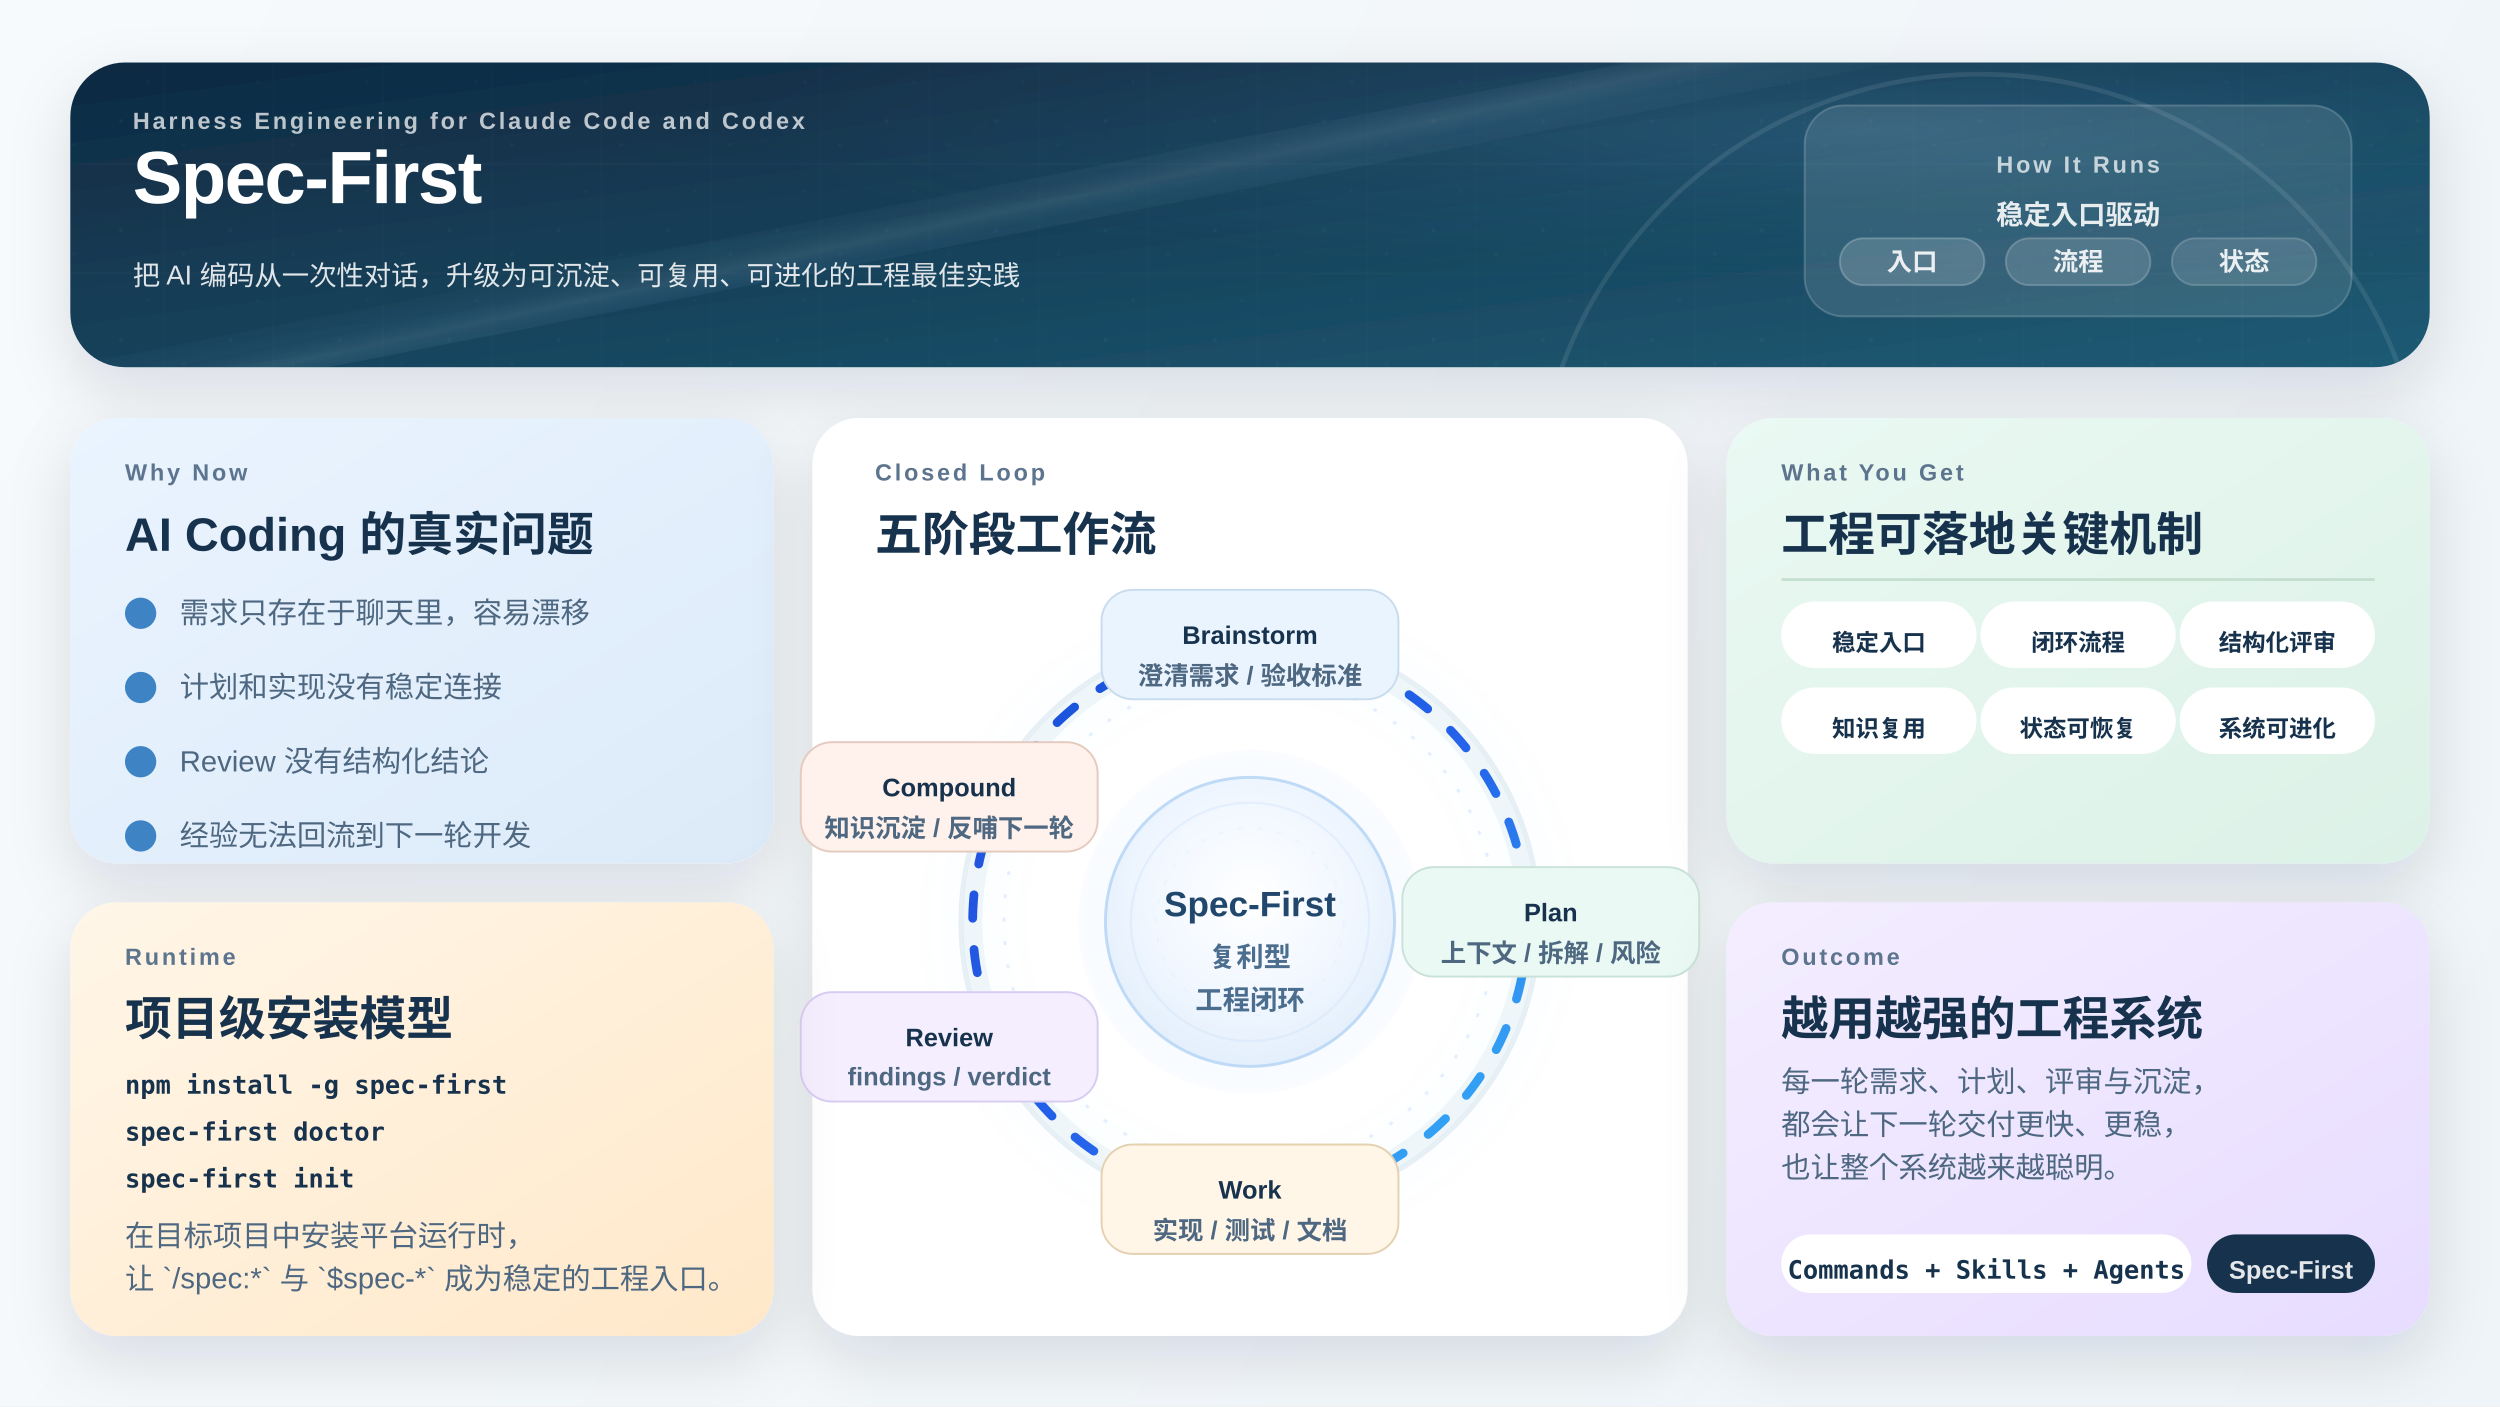
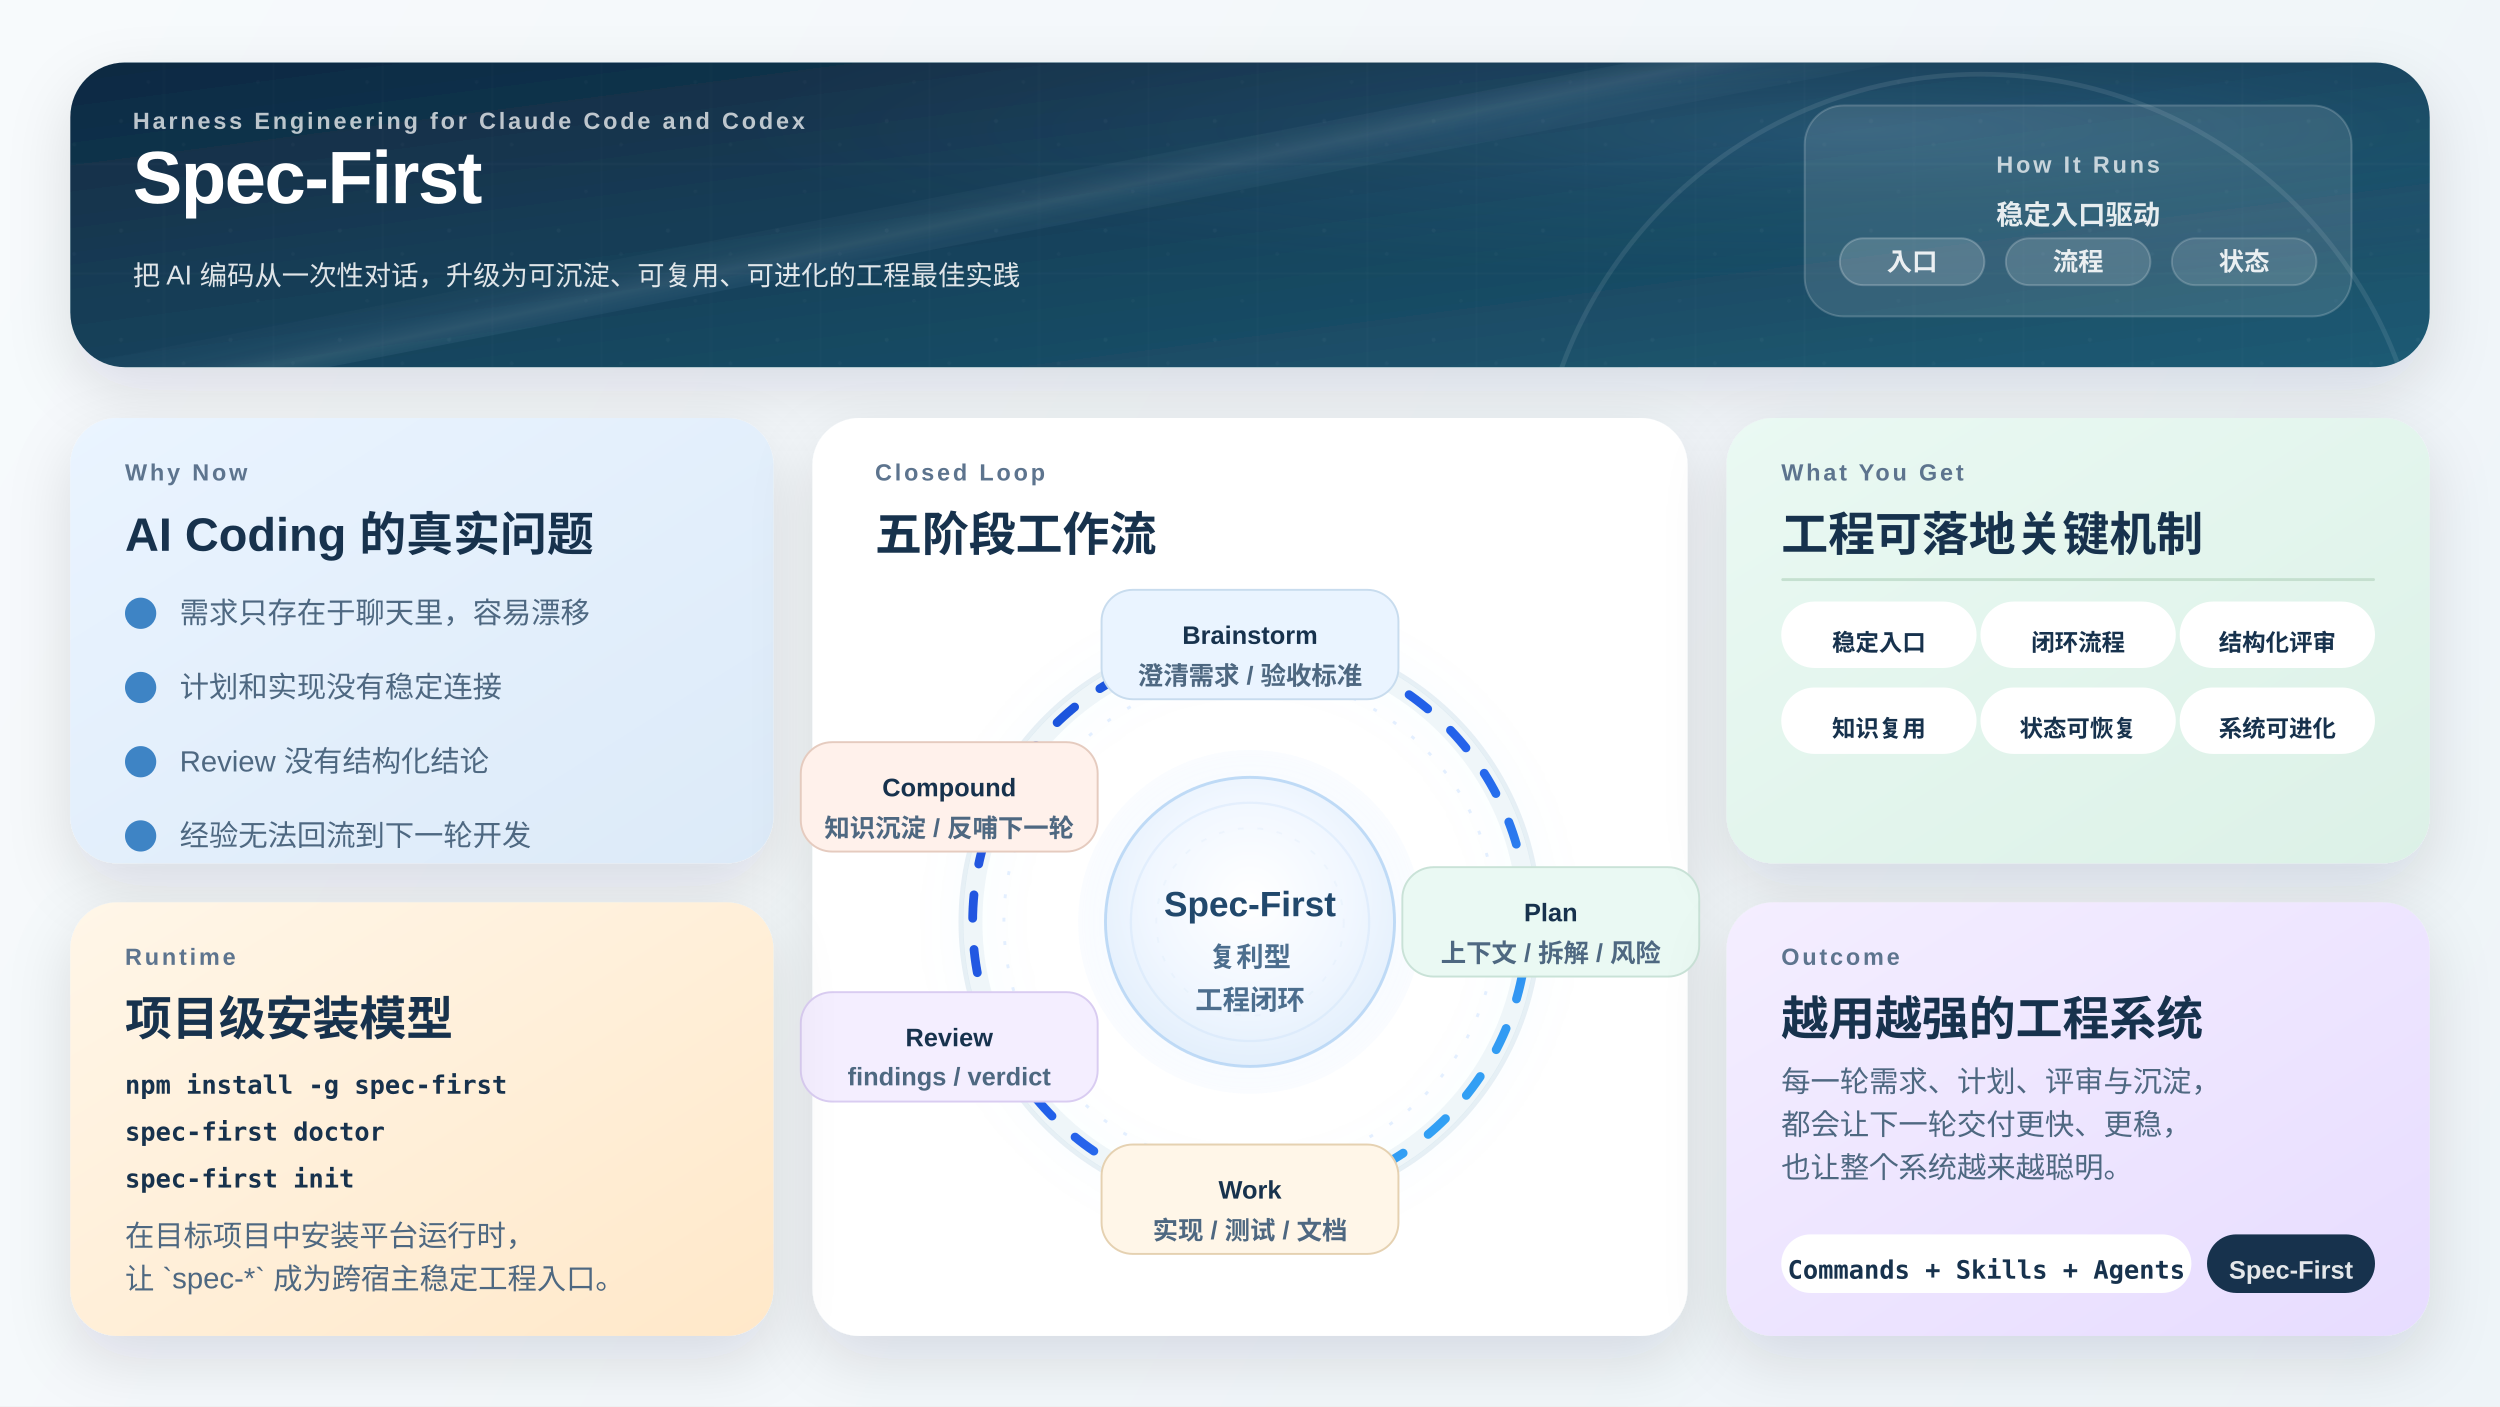
<svg xmlns="http://www.w3.org/2000/svg" viewBox="0 0 1280 720" width="1280" height="720" role="img" aria-labelledby="title desc">
  <defs>
    <linearGradient id="bg" x1="0" y1="0" x2="1280" y2="720" gradientUnits="userSpaceOnUse">
      <stop offset="0" stop-color="#F7FAFC" />
      <stop offset="1" stop-color="#EEF4F8" />
    </linearGradient>
    <linearGradient id="hero" x1="0" y1="0" x2="1" y2="1">
      <stop offset="0" stop-color="#0F2942" />
      <stop offset="1" stop-color="#1E5B74" />
    </linearGradient>
    <linearGradient id="heroBeam" x1="0" y1="0" x2="1" y2="1">
      <stop offset="0" stop-color="#FFFFFF" stop-opacity="0" />
      <stop offset="0.34" stop-color="#CDEBFF" stop-opacity="0.06" />
      <stop offset="0.5" stop-color="#EAF8FF" stop-opacity="0.14" />
      <stop offset="0.66" stop-color="#9FD5FF" stop-opacity="0.08" />
      <stop offset="1" stop-color="#FFFFFF" stop-opacity="0" />
    </linearGradient>
    <radialGradient id="heroGlow" cx="76%" cy="22%" r="48%">
      <stop offset="0" stop-color="#7CCBFF" stop-opacity="0.14" />
      <stop offset="0.48" stop-color="#7CCBFF" stop-opacity="0.05" />
      <stop offset="1" stop-color="#7CCBFF" stop-opacity="0" />
    </radialGradient>
    <pattern id="heroTexture" width="56" height="56" patternUnits="userSpaceOnUse">
      <path d="M0 28H56" stroke="#FFFFFF" stroke-opacity="0.025" stroke-width="1" />
      <path d="M28 0V56" stroke="#FFFFFF" stroke-opacity="0.018" stroke-width="1" />
      <circle cx="6" cy="6" r="1.05" fill="#FFFFFF" opacity="0.045" />
      <circle cx="38" cy="18" r="0.95" fill="#FFFFFF" opacity="0.035" />
      <circle cx="20" cy="42" r="0.95" fill="#FFFFFF" opacity="0.03" />
    </pattern>
    <clipPath id="heroClip">
      <rect x="36" y="32" width="1208" height="156" rx="28" />
    </clipPath>
    <linearGradient id="cardBlue" x1="0" y1="0" x2="1" y2="1">
      <stop offset="0" stop-color="#EAF4FF" />
      <stop offset="1" stop-color="#DCEAF8" />
    </linearGradient>
    <linearGradient id="cardMint" x1="0" y1="0" x2="1" y2="1">
      <stop offset="0" stop-color="#EAF9F3" />
      <stop offset="1" stop-color="#DCF1E7" />
    </linearGradient>
    <linearGradient id="cardAmber" x1="0" y1="0" x2="1" y2="1">
      <stop offset="0" stop-color="#FFF6E8" />
      <stop offset="1" stop-color="#FFE8C9" />
    </linearGradient>
    <linearGradient id="cardViolet" x1="0" y1="0" x2="1" y2="1">
      <stop offset="0" stop-color="#F4EEFF" />
      <stop offset="1" stop-color="#E7DCFF" />
    </linearGradient>
    <linearGradient id="loopStroke" x1="0" y1="0" x2="1" y2="1">
      <stop offset="0" stop-color="#1D4ED8" />
      <stop offset="0.55" stop-color="#2563EB" />
      <stop offset="1" stop-color="#38BDF8" />
    </linearGradient>
    <radialGradient id="coreFill" cx="50%" cy="42%" r="70%">
      <stop offset="0" stop-color="#FFFFFF" />
      <stop offset="0.5" stop-color="#F1F7FF" />
      <stop offset="1" stop-color="#DCEBFA" />
    </radialGradient>
    <radialGradient id="coreHalo" cx="50%" cy="50%" r="75%">
      <stop offset="0" stop-color="#C7DFFF" stop-opacity="0.48" />
      <stop offset="1" stop-color="#C7DFFF" stop-opacity="0" />
    </radialGradient>
    <filter id="shadow" x="-20%" y="-20%" width="140%" height="150%">
      <feDropShadow dx="0" dy="12" stdDeviation="16" flood-color="#10243B" flood-opacity="0.12" />
    </filter>
    <filter id="glow" x="-40%" y="-40%" width="180%" height="180%">
      <feDropShadow dx="0" dy="0" stdDeviation="8" flood-color="#3B82F6" flood-opacity="0.32" />
      <feDropShadow dx="0" dy="0" stdDeviation="14" flood-color="#38BDF8" flood-opacity="0.18" />
    </filter>
    <style>
      .h1 { font: 800 38px "Avenir Next", "PingFang SC", "Helvetica Neue", Arial, sans-serif; fill: #fff; letter-spacing: -0.02em; }
      .h2 { font: 700 24px "Avenir Next", "PingFang SC", "Helvetica Neue", Arial, sans-serif; fill: #17324d; }
      .eyebrowLight { font: 700 12px "Avenir Next", "PingFang SC", Arial, sans-serif; letter-spacing: 0.12em; fill: rgba(255,255,255,0.72); text-transform: uppercase; }
      .eyebrowDark { font: 700 12px "Avenir Next", "PingFang SC", Arial, sans-serif; letter-spacing: 0.12em; fill: #5D748E; text-transform: uppercase; }
      .sub { font: 500 14px "Avenir Next", "PingFang SC", "Helvetica Neue", Arial, sans-serif; fill: rgba(255,255,255,0.86); }
      .body { font: 500 15px "Avenir Next", "PingFang SC", "Helvetica Neue", Arial, sans-serif; fill: #4E6881; }
      .small { font: 600 13px "Avenir Next", "PingFang SC", "Helvetica Neue", Arial, sans-serif; fill: #4E6881; }
      .mono { font: 700 13px "SFMono-Regular", Menlo, monospace; fill: #17324d; }
      .pill { font: 700 12px "Avenir Next", "PingFang SC", Arial, sans-serif; fill: #17324d; }
      .whiteSmall { font: 600 13px "Avenir Next", "PingFang SC", "Helvetica Neue", Arial, sans-serif; fill: rgba(255,255,255,0.88); }
      .center { text-anchor: middle; dominant-baseline: middle; }
    </style>
  </defs>
  <rect width="1280" height="720" fill="url(#bg)" />
  <g filter="url(#shadow)">
    <rect x="36" y="32" width="1208" height="156" rx="28" fill="url(#hero)" />
  </g>
  <rect x="36" y="32" width="1208" height="156" rx="28" fill="url(#heroGlow)" />
  <rect x="36" y="32" width="1208" height="156" rx="28" fill="url(#heroTexture)" opacity="0.7" />
  <g clip-path="url(#heroClip)">
    <rect x="-220" y="70" width="1560" height="26" rx="13" fill="url(#heroBeam)" transform="rotate(-11 640 83)" opacity="0.72" />
    <circle cx="1014" cy="266" r="228" fill="none" stroke="#FFFFFF" stroke-opacity="0.09" stroke-width="2.4" />
  </g>
  <text x="68" y="66" class="eyebrowLight">Harness Engineering for Claude Code and Codex</text>
  <text x="68" y="104" class="h1">Spec-First</text>
  <text x="68" y="146" class="sub">把 AI 编码从一次性对话，升级为可沉淀、可复用、可进化的工程最佳实践</text>
  <g transform="translate(924 54)">
    <rect x="0" y="0" width="280" height="108" rx="20" fill="rgba(255,255,255,0.11)" stroke="rgba(255,255,255,0.18)" />
    <text x="140" y="31" class="eyebrowLight center">How It Runs</text>
    <text x="140" y="56" class="whiteSmall center" style="font-size:14px;font-weight:700;">稳定入口驱动</text>
    <rect x="18" y="68" width="74" height="24" rx="12" fill="rgba(255,255,255,0.16)" stroke="rgba(255,255,255,0.22)" />
    <text x="55" y="80" class="whiteSmall center">入口</text>
    <rect x="103" y="68" width="74" height="24" rx="12" fill="rgba(255,255,255,0.14)" stroke="rgba(255,255,255,0.20)" />
    <text x="140" y="80" class="whiteSmall center">流程</text>
    <rect x="188" y="68" width="74" height="24" rx="12" fill="rgba(255,255,255,0.12)" stroke="rgba(255,255,255,0.18)" />
    <text x="225" y="80" class="whiteSmall center">状态</text>
  </g>
  <g filter="url(#shadow)">
    <rect x="36" y="214" width="360" height="228" rx="24" fill="url(#cardBlue)" />
  </g>
  <text x="64" y="246" class="eyebrowDark">Why Now</text>
  <text x="64" y="282" class="h2">AI Coding 的真实问题</text>
  <g transform="translate(64 306)">
    <circle cx="8" cy="8" r="8" fill="#3E84C5" />
    <text x="28" y="13" class="body">需求只存在于聊天里，容易漂移</text>
    <circle cx="8" cy="46" r="8" fill="#3E84C5" />
    <text x="28" y="51" class="body">计划和实现没有稳定连接</text>
    <circle cx="8" cy="84" r="8" fill="#3E84C5" />
    <text x="28" y="89" class="body">Review 没有结构化结论</text>
    <circle cx="8" cy="122" r="8" fill="#3E84C5" />
    <text x="28" y="127" class="body">经验无法回流到下一轮开发</text>
  </g>
  <g filter="url(#shadow)">
    <rect x="416" y="214" width="448" height="470" rx="24" fill="#ffffff" />
  </g>
  <text x="448" y="246" class="eyebrowDark">Closed Loop</text>
  <text x="448" y="282" class="h2">五阶段工作流</text>
  <g transform="translate(640 472)">
    <circle cx="0" cy="0" r="148" fill="none" stroke="#D7E3EC" stroke-width="2.5" opacity="0.55" />
    <circle cx="0" cy="0" r="142" fill="none" stroke="#B8CDE0" stroke-width="10" opacity="0.18" />
    <circle cx="0" cy="0" r="142" fill="none" stroke="url(#loopStroke)" stroke-width="4.5" stroke-linecap="round" stroke-dasharray="12 16" filter="url(#glow)">
      <animate attributeName="stroke-dashoffset" from="0" to="-56" dur="4.2s" repeatCount="indefinite" />
      <animate attributeName="opacity" values="0.82;1;0.82" dur="2.6s" repeatCount="indefinite" />
    </circle>
    <circle cx="0" cy="0" r="126" fill="none" stroke="#BFDBFE" stroke-width="1.5" opacity="0.42" stroke-dasharray="2 10" />
    <g filter="url(#glow)">
      <g>
        <circle cx="0" cy="-142" r="6" fill="#60A5FA" />
        <animateTransform attributeName="transform" type="rotate" from="0 0 0" to="360 0 0" dur="8s" repeatCount="indefinite" />
      </g>
    </g>
    <g>
      <circle cx="0" cy="0" r="88" fill="url(#coreHalo)" opacity="0.58">
        <animate attributeName="r" values="84;90;84" dur="3.2s" repeatCount="indefinite" />
        <animate attributeName="opacity" values="0.42;0.68;0.42" dur="3.2s" repeatCount="indefinite" />
      </circle>
      <circle cx="0" cy="0" r="74" fill="url(#coreFill)" stroke="#B8D7F5" stroke-opacity="0.88" stroke-width="1.5">
        <animate attributeName="opacity" values="0.94;1;0.94" dur="3.2s" repeatCount="indefinite" />
      </circle>
      <circle cx="0" cy="0" r="61" fill="none" stroke="#B8D7F5" stroke-opacity="0.24" stroke-width="1.2">
        <animate attributeName="stroke-opacity" values="0.14;0.32;0.14" dur="3.2s" repeatCount="indefinite" />
      </circle>
      <circle cx="0" cy="0" r="48" fill="none" stroke="#D3E5F8" stroke-opacity="0.22" stroke-width="1" stroke-dasharray="3 7">
        <animate attributeName="stroke-opacity" values="0.08;0.24;0.08" dur="3.2s" repeatCount="indefinite" />
      </circle>
    </g>
    <text x="0" y="-8" class="center" style="font:700 18px 'Avenir Next','PingFang SC','Helvetica Neue',Arial,sans-serif; fill:#21486C;">Spec-First</text>
    <text x="0" y="18" class="center" style="font:700 14px 'Avenir Next','PingFang SC','Helvetica Neue',Arial,sans-serif; fill:#4C6E8E;">复利型</text>
    <text x="0" y="40" class="center" style="font:700 14px 'Avenir Next','PingFang SC','Helvetica Neue',Arial,sans-serif; fill:#4C6E8E;">工程闭环</text>
    <g transform="translate(0 -142)">
      <rect x="-76" y="-28" width="152" height="56" rx="16" fill="#EAF4FF" stroke="#C8DCEE" />
      <text x="0" y="-4" class="small center" style="font-weight:700;fill:#17324d;">Brainstorm</text>
      <text x="0" y="16" class="small center">澄清需求 / 验收标准</text>
    </g>
    <g transform="translate(154 0)">
      <rect x="-76" y="-28" width="152" height="56" rx="16" fill="#EAF9F3" stroke="#C9E2D7" />
      <text x="0" y="-4" class="small center" style="font-weight:700;fill:#17324d;">Plan</text>
      <text x="0" y="16" class="small center">上下文 / 拆解 / 风险</text>
    </g>
    <g transform="translate(0 142)">
      <rect x="-76" y="-28" width="152" height="56" rx="16" fill="#FFF6E8" stroke="#E5D1B1" />
      <text x="0" y="-4" class="small center" style="font-weight:700;fill:#17324d;">Work</text>
      <text x="0" y="16" class="small center">实现 / 测试 / 文档</text>
    </g>
    <g transform="translate(-154 64)">
      <rect x="-76" y="-28" width="152" height="56" rx="16" fill="#F4EEFF" stroke="#D9CCF1" />
      <text x="0" y="-4" class="small center" style="font-weight:700;fill:#17324d;">Review</text>
      <text x="0" y="16" class="small center">findings / verdict</text>
    </g>
    <g transform="translate(-154 -64)">
      <rect x="-76" y="-28" width="152" height="56" rx="16" fill="#FFF1EB" stroke="#E5CBBF" />
      <text x="0" y="-4" class="small center" style="font-weight:700;fill:#17324d;">Compound</text>
      <text x="0" y="16" class="small center">知识沉淀 / 反哺下一轮</text>
    </g>
  </g>
  <g filter="url(#shadow)">
    <rect x="884" y="214" width="360" height="228" rx="24" fill="url(#cardMint)" />
  </g>
  <text x="912" y="246" class="eyebrowDark">What You Get</text>
  <text x="912" y="282" class="h2">工程可落地关键机制</text>
  <rect x="912" y="296" width="304" height="1.5" rx="0.75" fill="#BFDCCA" opacity="0.85" />
  <g transform="translate(912 308)">
    <rect x="0" y="0" width="100" height="34" rx="17" fill="#ffffff" />
    <text x="50" y="21" class="pill center">稳定入口</text>
    <rect x="102" y="0" width="100" height="34" rx="17" fill="#ffffff" />
    <text x="152" y="21" class="pill center">闭环流程</text>
    <rect x="204" y="0" width="100" height="34" rx="17" fill="#ffffff" />
    <text x="254" y="21" class="pill center">结构化评审</text>
    <rect x="0" y="44" width="100" height="34" rx="17" fill="#ffffff" />
    <text x="50" y="65" class="pill center">知识复用</text>
    <rect x="102" y="44" width="100" height="34" rx="17" fill="#ffffff" />
    <text x="152" y="65" class="pill center">状态可恢复</text>
    <rect x="204" y="44" width="100" height="34" rx="17" fill="#ffffff" />
    <text x="254" y="65" class="pill center">系统可进化</text>
  </g>
  <g filter="url(#shadow)">
    <rect x="36" y="462" width="360" height="222" rx="24" fill="url(#cardAmber)" />
  </g>
  <text x="64" y="494" class="eyebrowDark">Runtime</text>
  <text x="64" y="530" class="h2">项目级安装模型</text>
  <text x="64" y="560" class="mono">npm install -g spec-first</text>
  <text x="64" y="584" class="mono">spec-first doctor</text>
  <text x="64" y="608" class="mono">spec-first init</text>
  <text x="64" y="638" class="body">
    <tspan x="64" dy="0">在目标项目中安装平台运行时，</tspan>
-     <tspan x="64" dy="22">让 `/spec:*` 与 `$spec-*` 成为稳定的工程入口。</tspan>
+     <tspan x="64" dy="22">让 `spec-*` 成为跨宿主稳定工程入口。</tspan>
  </text>
  <g filter="url(#shadow)">
    <rect x="884" y="462" width="360" height="222" rx="24" fill="url(#cardViolet)" />
  </g>
  <text x="912" y="494" class="eyebrowDark">Outcome</text>
  <text x="912" y="530" class="h2">越用越强的工程系统</text>
  <text x="912" y="559" class="body">
    <tspan x="912" dy="0">每一轮需求、计划、评审与沉淀，</tspan>
    <tspan x="912" dy="22">都会让下一轮交付更快、更稳，</tspan>
    <tspan x="912" dy="22">也让整个系统越来越聪明。</tspan>
  </text>
  <rect x="912" y="632" width="210" height="30" rx="15" fill="#fff" />
  <text x="1017" y="651" class="mono center">Commands + Skills + Agents</text>
  <rect x="1130" y="632" width="86" height="30" rx="15" fill="#17324d" />
  <text x="1173" y="651" class="whiteSmall center" style="font-weight:700;">Spec-First</text>
</svg>
